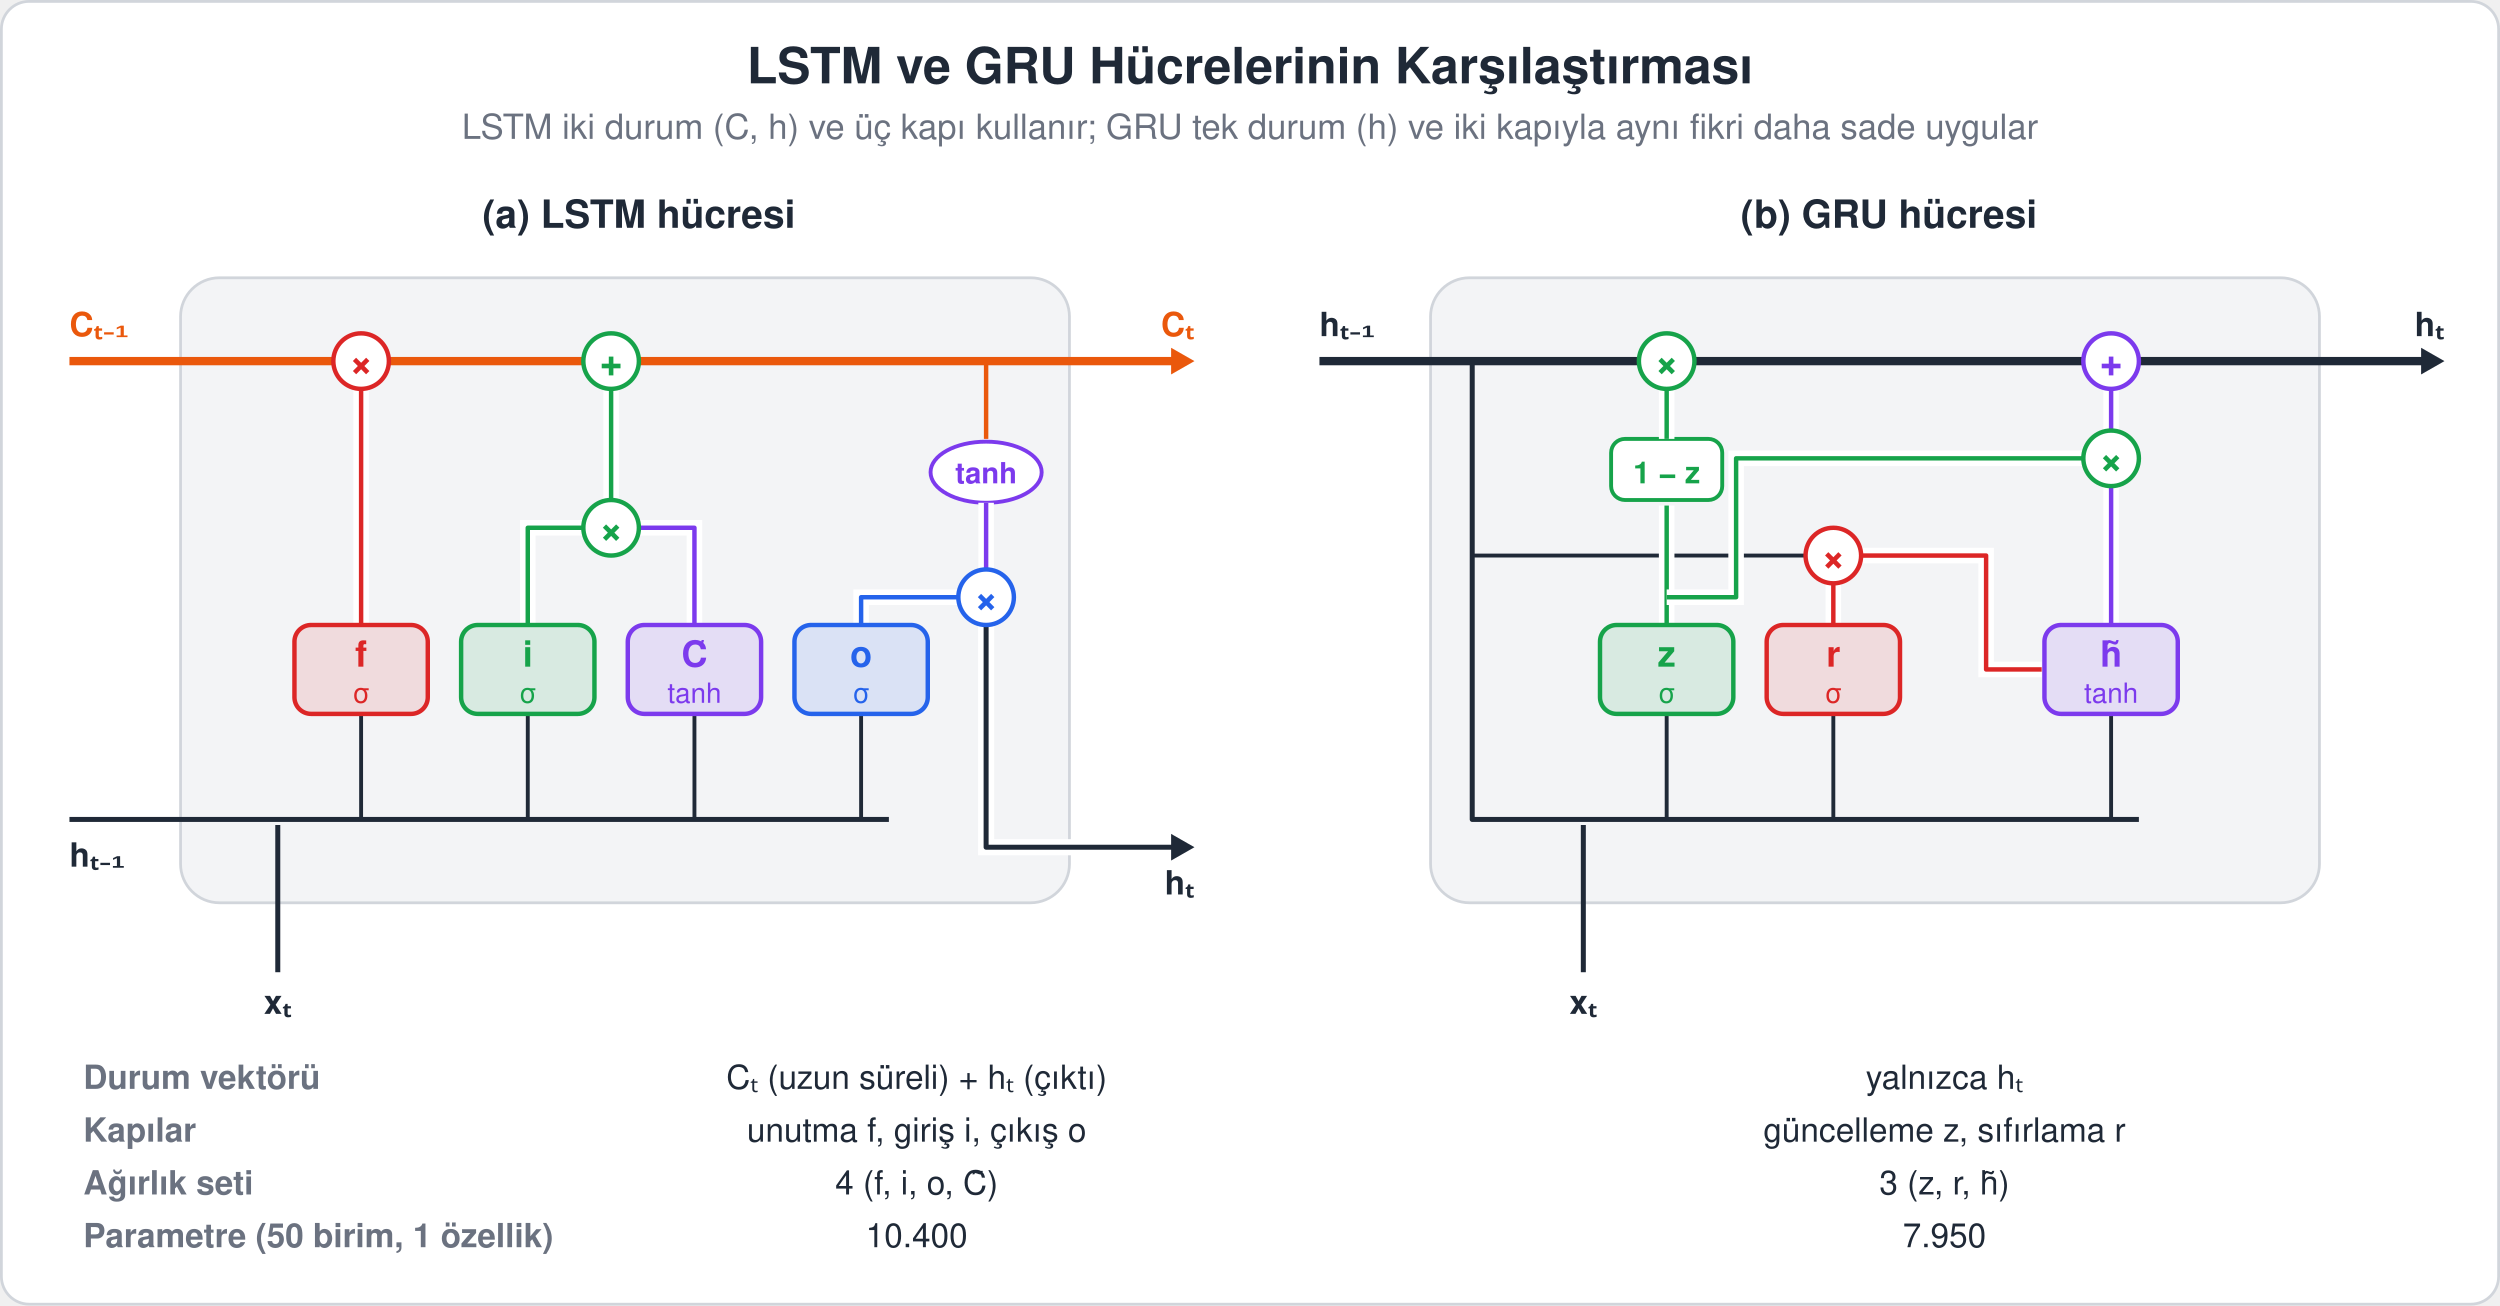
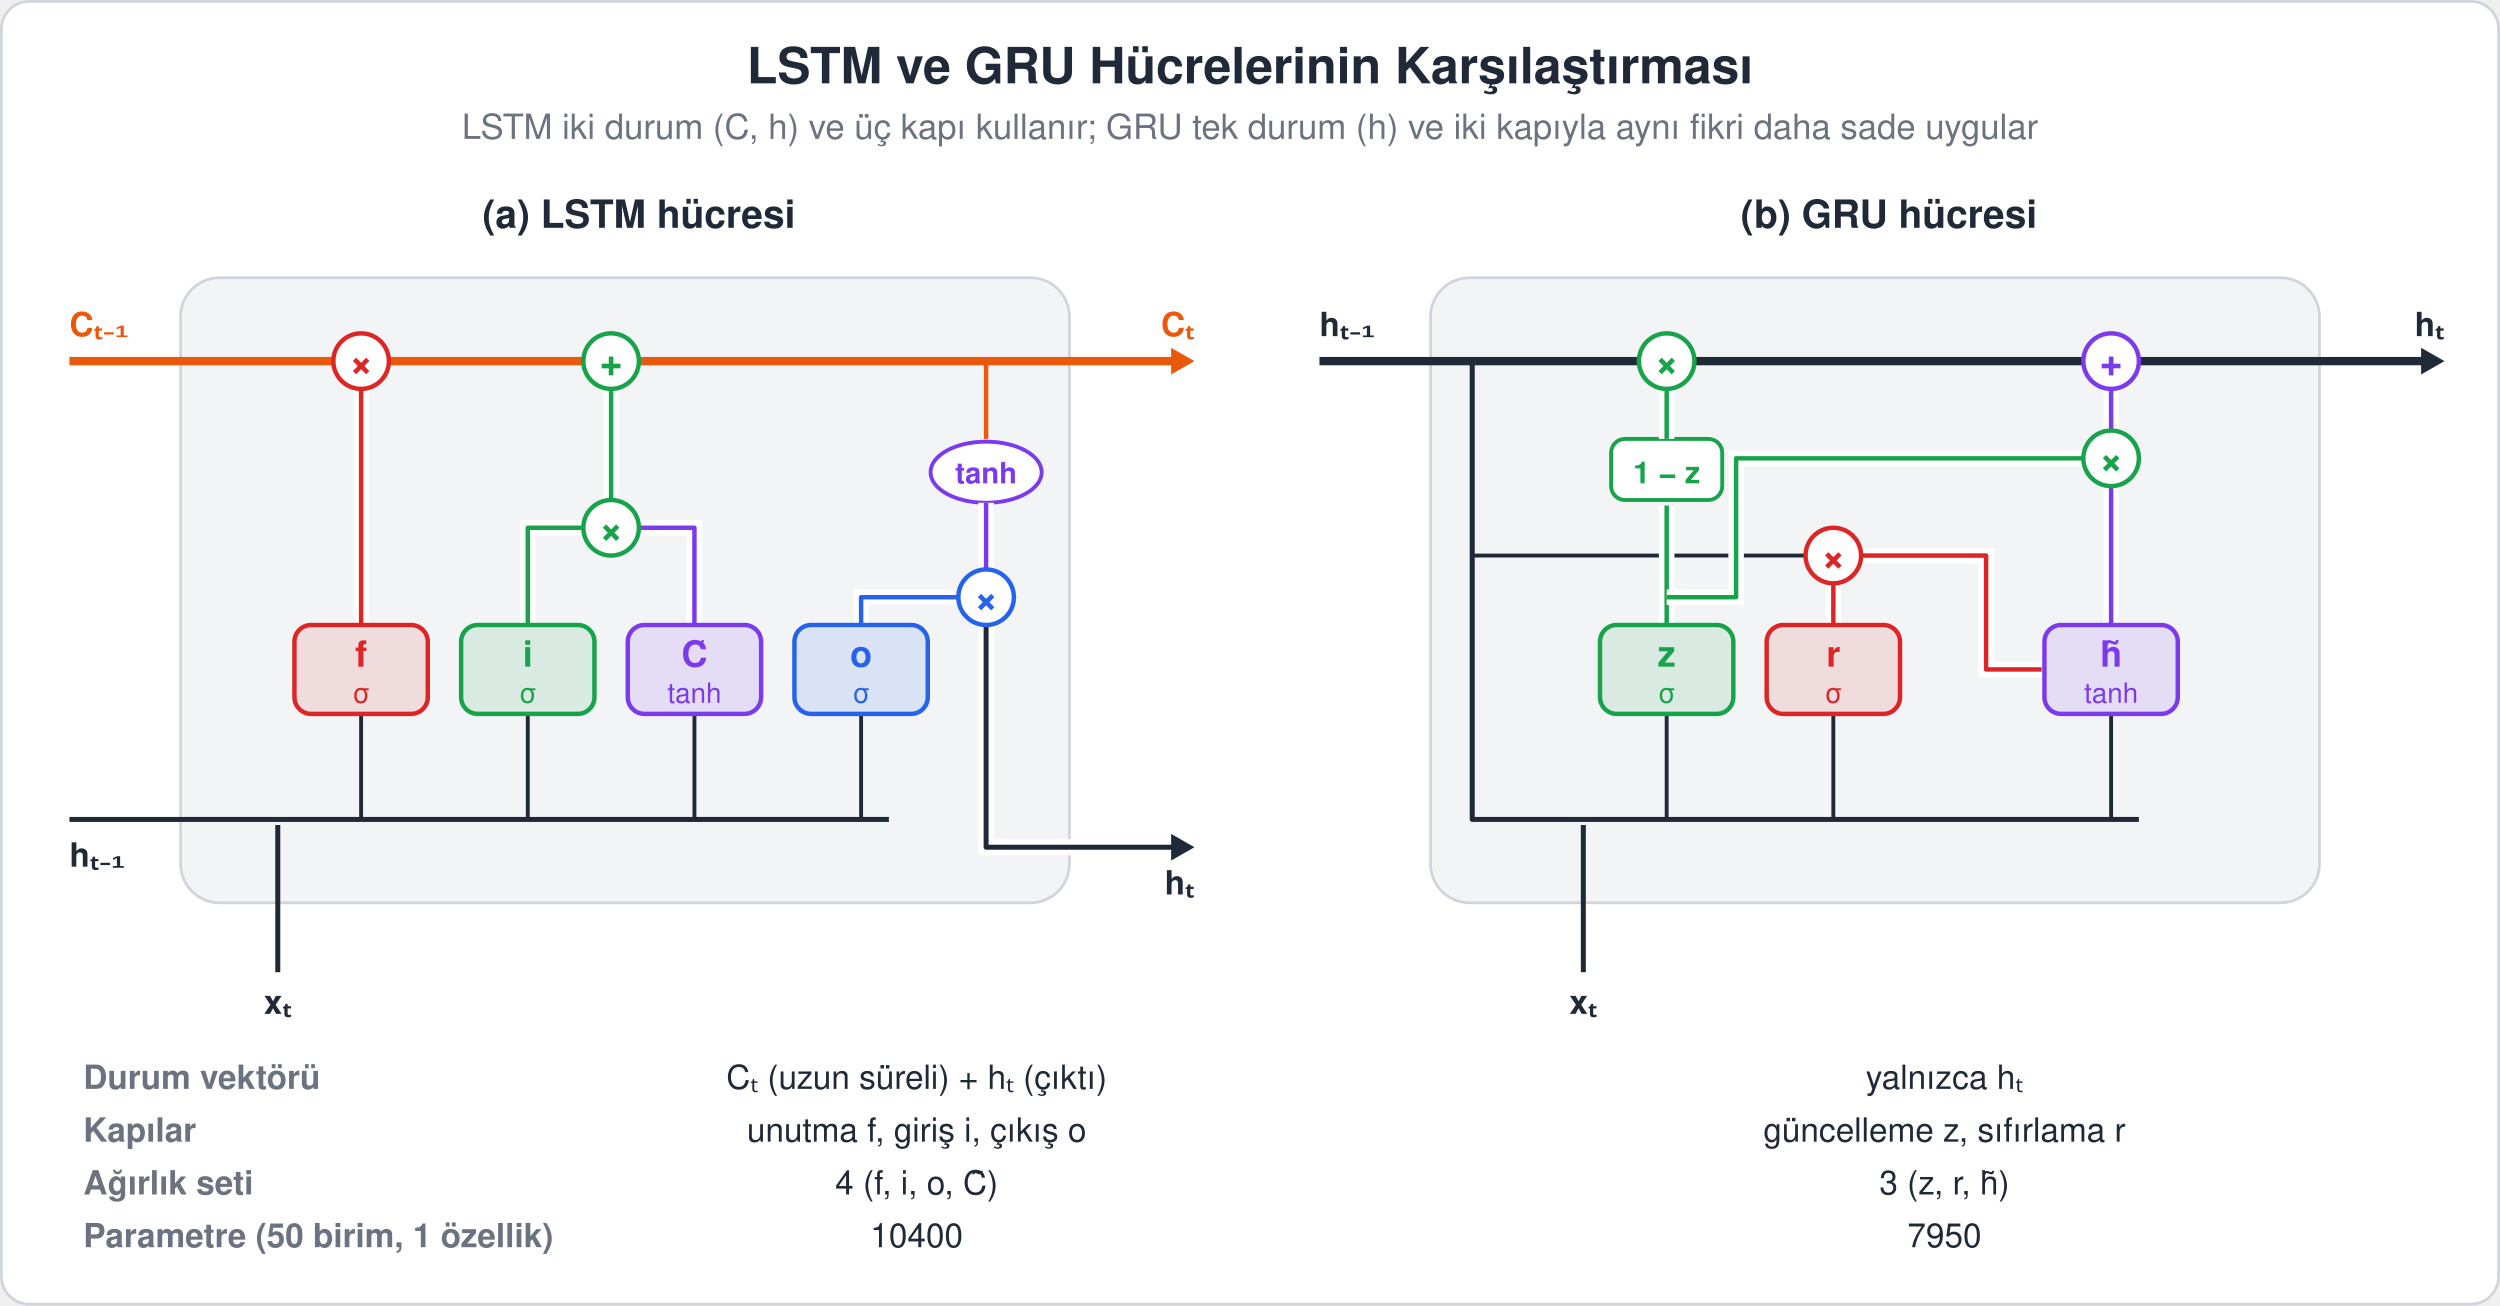
<svg xmlns="http://www.w3.org/2000/svg" width="900" height="470" viewBox="0 0 900 470">
  <rect x="0.5" y="0.5" width="899" height="469" rx="10" fill="#ffffff" stroke="#d1d5db" />
  <text x="450.0" y="30.0" font-family="Segoe UI, Helvetica, Arial, sans-serif" font-size="18" fill="#1f2937" text-anchor="middle" font-weight="bold">LSTM ve GRU Hücrelerinin Karşılaştırması</text>
  <text x="450.0" y="50.0" font-family="Segoe UI, Helvetica, Arial, sans-serif" font-size="12.5" fill="#6b7280" text-anchor="middle" font-weight="normal">LSTM iki durum (C, h) ve üç kapı kullanır; GRU tek durum (h) ve iki kapıyla aynı fikri daha sade uygular</text>
  <text x="230.0" y="82.0" font-family="Segoe UI, Helvetica, Arial, sans-serif" font-size="14" fill="#1f2937" text-anchor="middle" font-weight="bold">(a) LSTM hücresi</text>
  <rect x="65" y="100" width="320" height="225" rx="14" fill="#f3f4f6" stroke="#d1d5db" />
  <line x1="25" y1="130" x2="425" y2="130" stroke="#ea580c" stroke-width="3" />
  <polygon points="430,130 421.6,125.2 421.6,134.8" fill="#ea580c" />
  <text x="25.0" y="121.0" font-family="Segoe UI, Helvetica, Arial, sans-serif" font-size="12" fill="#ea580c" text-anchor="start" font-weight="bold">Cₜ₋₁</text>
  <text x="430.0" y="121.0" font-family="Segoe UI, Helvetica, Arial, sans-serif" font-size="12" fill="#ea580c" text-anchor="end" font-weight="bold">Cₜ</text>
  <polyline points="25,295 320,295" fill="none" stroke="#1f2937" stroke-width="1.8" stroke-linejoin="round" />
  <text x="25.0" y="312.0" font-family="Segoe UI, Helvetica, Arial, sans-serif" font-size="12" fill="#1f2937" text-anchor="start" font-weight="bold">hₜ₋₁</text>
  <line x1="100" y1="350" x2="100" y2="297" stroke="#1f2937" stroke-width="1.8" />
  <text x="100.0" y="365.0" font-family="Segoe UI, Helvetica, Arial, sans-serif" font-size="12" fill="#1f2937" text-anchor="middle" font-weight="bold">xₜ</text>
  <line x1="130" y1="295" x2="130" y2="257" stroke="#1f2937" stroke-width="1.4" />
  <line x1="190" y1="295" x2="190" y2="257" stroke="#1f2937" stroke-width="1.4" />
  <line x1="250" y1="295" x2="250" y2="257" stroke="#1f2937" stroke-width="1.4" />
  <line x1="310" y1="295" x2="310" y2="257" stroke="#1f2937" stroke-width="1.4" />
  <line x1="130" y1="225" x2="130" y2="140" stroke="#ffffff" stroke-width="5.6" />
  <line x1="130" y1="225" x2="130" y2="140" stroke="#dc2626" stroke-width="1.6" />
  <polyline points="190,225 190,190 210,190" fill="none" stroke="#ffffff" stroke-width="5.6" />
  <polyline points="190,225 190,190 210,190" fill="none" stroke="#16a34a" stroke-width="1.6" stroke-linejoin="round" />
  <polyline points="250,225 250,190 230,190" fill="none" stroke="#ffffff" stroke-width="5.6" />
  <polyline points="250,225 250,190 230,190" fill="none" stroke="#7c3aed" stroke-width="1.6" stroke-linejoin="round" />
  <line x1="220" y1="180" x2="220" y2="140" stroke="#ffffff" stroke-width="5.6" />
  <line x1="220" y1="180" x2="220" y2="140" stroke="#16a34a" stroke-width="1.6" />
  <line x1="355" y1="130" x2="355" y2="158" stroke="#ea580c" stroke-width="1.6" />
  <ellipse cx="355" cy="170" rx="20" ry="11" fill="#ffffff" stroke="#7c3aed" stroke-width="1.4" />
  <text x="355.0" y="174.0" font-family="Segoe UI, Helvetica, Arial, sans-serif" font-size="10.5" fill="#7c3aed" text-anchor="middle" font-weight="bold">tanh</text>
  <line x1="355" y1="181" x2="355" y2="205" stroke="#ffffff" stroke-width="5.6" />
  <line x1="355" y1="181" x2="355" y2="205" stroke="#7c3aed" stroke-width="1.6" />
  <polyline points="310,225 310,215 345,215" fill="none" stroke="#ffffff" stroke-width="5.6" />
  <polyline points="310,225 310,215 345,215" fill="none" stroke="#2563eb" stroke-width="1.6" stroke-linejoin="round" />
  <polyline points="355,225 355,305 425,305" fill="none" stroke="#ffffff" stroke-width="5.8" />
  <polyline points="355,225 355,305 425,305" fill="none" stroke="#1f2937" stroke-width="1.8" stroke-linejoin="round" />
  <polygon points="430,305 421.6,300.2 421.6,309.8" fill="#1f2937" />
  <text x="430.0" y="322.0" font-family="Segoe UI, Helvetica, Arial, sans-serif" font-size="12" fill="#1f2937" text-anchor="end" font-weight="bold">hₜ</text>
  <circle cx="130" cy="130" r="10" fill="#ffffff" stroke="#dc2626" stroke-width="1.6" />
  <text x="130.0" y="135.0" font-family="Segoe UI, Helvetica, Arial, sans-serif" font-size="14" fill="#dc2626" text-anchor="middle" font-weight="bold">×</text>
  <circle cx="220" cy="130" r="10" fill="#ffffff" stroke="#16a34a" stroke-width="1.6" />
  <text x="220.0" y="135.0" font-family="Segoe UI, Helvetica, Arial, sans-serif" font-size="14" fill="#16a34a" text-anchor="middle" font-weight="bold">+</text>
  <circle cx="220" cy="190" r="10" fill="#ffffff" stroke="#16a34a" stroke-width="1.6" />
  <text x="220.0" y="195.0" font-family="Segoe UI, Helvetica, Arial, sans-serif" font-size="14" fill="#16a34a" text-anchor="middle" font-weight="bold">×</text>
  <circle cx="355" cy="215" r="10" fill="#ffffff" stroke="#2563eb" stroke-width="1.6" />
  <text x="355.0" y="220.0" font-family="Segoe UI, Helvetica, Arial, sans-serif" font-size="14" fill="#2563eb" text-anchor="middle" font-weight="bold">×</text>
  <rect x="106" y="225" width="48" height="32" rx="6" fill="#dc2626" fill-opacity="0.12" stroke="#dc2626" stroke-width="1.6" />
  <text x="130.0" y="240.0" font-family="Segoe UI, Helvetica, Arial, sans-serif" font-size="13" fill="#dc2626" text-anchor="middle" font-weight="bold">f</text>
  <text x="130.0" y="253.0" font-family="Segoe UI, Helvetica, Arial, sans-serif" font-size="10" fill="#dc2626" text-anchor="middle" font-weight="normal">σ</text>
  <rect x="166" y="225" width="48" height="32" rx="6" fill="#16a34a" fill-opacity="0.12" stroke="#16a34a" stroke-width="1.6" />
  <text x="190.0" y="240.0" font-family="Segoe UI, Helvetica, Arial, sans-serif" font-size="13" fill="#16a34a" text-anchor="middle" font-weight="bold">i</text>
  <text x="190.0" y="253.0" font-family="Segoe UI, Helvetica, Arial, sans-serif" font-size="10" fill="#16a34a" text-anchor="middle" font-weight="normal">σ</text>
  <rect x="226" y="225" width="48" height="32" rx="6" fill="#7c3aed" fill-opacity="0.12" stroke="#7c3aed" stroke-width="1.6" />
  <text x="250.0" y="240.0" font-family="Segoe UI, Helvetica, Arial, sans-serif" font-size="13" fill="#7c3aed" text-anchor="middle" font-weight="bold">C̃</text>
  <text x="250.0" y="253.0" font-family="Segoe UI, Helvetica, Arial, sans-serif" font-size="10" fill="#7c3aed" text-anchor="middle" font-weight="normal">tanh</text>
  <rect x="286" y="225" width="48" height="32" rx="6" fill="#2563eb" fill-opacity="0.12" stroke="#2563eb" stroke-width="1.6" />
  <text x="310.0" y="240.0" font-family="Segoe UI, Helvetica, Arial, sans-serif" font-size="13" fill="#2563eb" text-anchor="middle" font-weight="bold">o</text>
  <text x="310.0" y="253.0" font-family="Segoe UI, Helvetica, Arial, sans-serif" font-size="10" fill="#2563eb" text-anchor="middle" font-weight="normal">σ</text>
  <text x="680.0" y="82.0" font-family="Segoe UI, Helvetica, Arial, sans-serif" font-size="14" fill="#1f2937" text-anchor="middle" font-weight="bold">(b) GRU hücresi</text>
  <rect x="515" y="100" width="320" height="225" rx="14" fill="#f3f4f6" stroke="#d1d5db" />
  <line x1="475" y1="130" x2="875" y2="130" stroke="#1f2937" stroke-width="3" />
  <polygon points="880,130 871.6,125.2 871.6,134.8" fill="#1f2937" />
  <text x="475.0" y="121.0" font-family="Segoe UI, Helvetica, Arial, sans-serif" font-size="12" fill="#1f2937" text-anchor="start" font-weight="bold">hₜ₋₁</text>
  <text x="880.0" y="121.0" font-family="Segoe UI, Helvetica, Arial, sans-serif" font-size="12" fill="#1f2937" text-anchor="end" font-weight="bold">hₜ</text>
  <polyline points="530,130 530,295 770,295" fill="none" stroke="#1f2937" stroke-width="1.8" stroke-linejoin="round" />
  <line x1="570" y1="350" x2="570" y2="297" stroke="#1f2937" stroke-width="1.8" />
  <text x="570.0" y="365.0" font-family="Segoe UI, Helvetica, Arial, sans-serif" font-size="12" fill="#1f2937" text-anchor="middle" font-weight="bold">xₜ</text>
  <line x1="600" y1="295" x2="600" y2="257" stroke="#1f2937" stroke-width="1.4" />
  <line x1="660" y1="295" x2="660" y2="257" stroke="#1f2937" stroke-width="1.4" />
  <line x1="760" y1="295" x2="760" y2="257" stroke="#1f2937" stroke-width="1.4" />
  <line x1="530" y1="200" x2="650" y2="200" stroke="#1f2937" stroke-width="1.4" />
  <line x1="660" y1="225" x2="660" y2="210" stroke="#ffffff" stroke-width="5.6" />
  <line x1="660" y1="225" x2="660" y2="210" stroke="#dc2626" stroke-width="1.6" />
  <polyline points="670,200 715,200 715,241 735,241" fill="none" stroke="#ffffff" stroke-width="5.6" />
  <polyline points="670,200 715,200 715,241 735,241" fill="none" stroke="#dc2626" stroke-width="1.6" stroke-linejoin="round" />
  <line x1="600" y1="225" x2="600" y2="182" stroke="#ffffff" stroke-width="5.6" />
  <line x1="600" y1="225" x2="600" y2="182" stroke="#16a34a" stroke-width="1.6" />
  <rect x="580" y="158" width="40" height="22" rx="5" fill="#ffffff" stroke="#16a34a" stroke-width="1.4" />
  <text x="600.0" y="174.0" font-family="Segoe UI, Helvetica, Arial, sans-serif" font-size="11" fill="#16a34a" text-anchor="middle" font-weight="bold">1 − z</text>
  <line x1="600" y1="158" x2="600" y2="140" stroke="#ffffff" stroke-width="5.6" />
  <line x1="600" y1="158" x2="600" y2="140" stroke="#16a34a" stroke-width="1.6" />
  <polyline points="600,215 625,215 625,165 750,165" fill="none" stroke="#ffffff" stroke-width="5.6" />
  <polyline points="600,215 625,215 625,165 750,165" fill="none" stroke="#16a34a" stroke-width="1.6" stroke-linejoin="round" />
  <line x1="760" y1="225" x2="760" y2="175" stroke="#ffffff" stroke-width="5.6" />
  <line x1="760" y1="225" x2="760" y2="175" stroke="#7c3aed" stroke-width="1.6" />
  <line x1="760" y1="155" x2="760" y2="140" stroke="#ffffff" stroke-width="5.6" />
  <line x1="760" y1="155" x2="760" y2="140" stroke="#7c3aed" stroke-width="1.6" />
  <circle cx="600" cy="130" r="10" fill="#ffffff" stroke="#16a34a" stroke-width="1.6" />
  <text x="600.0" y="135.0" font-family="Segoe UI, Helvetica, Arial, sans-serif" font-size="14" fill="#16a34a" text-anchor="middle" font-weight="bold">×</text>
  <circle cx="760" cy="130" r="10" fill="#ffffff" stroke="#7c3aed" stroke-width="1.6" />
  <text x="760.0" y="135.0" font-family="Segoe UI, Helvetica, Arial, sans-serif" font-size="14" fill="#7c3aed" text-anchor="middle" font-weight="bold">+</text>
  <circle cx="760" cy="165" r="10" fill="#ffffff" stroke="#16a34a" stroke-width="1.6" />
  <text x="760.0" y="170.0" font-family="Segoe UI, Helvetica, Arial, sans-serif" font-size="14" fill="#16a34a" text-anchor="middle" font-weight="bold">×</text>
  <circle cx="660" cy="200" r="10" fill="#ffffff" stroke="#dc2626" stroke-width="1.6" />
  <text x="660.0" y="205.0" font-family="Segoe UI, Helvetica, Arial, sans-serif" font-size="14" fill="#dc2626" text-anchor="middle" font-weight="bold">×</text>
  <rect x="576" y="225" width="48" height="32" rx="6" fill="#16a34a" fill-opacity="0.12" stroke="#16a34a" stroke-width="1.6" />
  <text x="600.0" y="240.0" font-family="Segoe UI, Helvetica, Arial, sans-serif" font-size="13" fill="#16a34a" text-anchor="middle" font-weight="bold">z</text>
  <text x="600.0" y="253.0" font-family="Segoe UI, Helvetica, Arial, sans-serif" font-size="10" fill="#16a34a" text-anchor="middle" font-weight="normal">σ</text>
  <rect x="636" y="225" width="48" height="32" rx="6" fill="#dc2626" fill-opacity="0.12" stroke="#dc2626" stroke-width="1.6" />
  <text x="660.0" y="240.0" font-family="Segoe UI, Helvetica, Arial, sans-serif" font-size="13" fill="#dc2626" text-anchor="middle" font-weight="bold">r</text>
  <text x="660.0" y="253.0" font-family="Segoe UI, Helvetica, Arial, sans-serif" font-size="10" fill="#dc2626" text-anchor="middle" font-weight="normal">σ</text>
  <rect x="736" y="225" width="48" height="32" rx="6" fill="#7c3aed" fill-opacity="0.12" stroke="#7c3aed" stroke-width="1.6" />
  <text x="760.0" y="240.0" font-family="Segoe UI, Helvetica, Arial, sans-serif" font-size="13" fill="#7c3aed" text-anchor="middle" font-weight="bold">h̃</text>
  <text x="760.0" y="253.0" font-family="Segoe UI, Helvetica, Arial, sans-serif" font-size="10" fill="#7c3aed" text-anchor="middle" font-weight="normal">tanh</text>
  <text x="30.0" y="392.0" font-family="Segoe UI, Helvetica, Arial, sans-serif" font-size="12" fill="#6b7280" text-anchor="start" font-weight="bold">Durum vektörü</text>
  <text x="330.0" y="392.0" font-family="Segoe UI, Helvetica, Arial, sans-serif" font-size="12" fill="#1f2937" text-anchor="middle" font-weight="normal">Cₜ (uzun süreli) + hₜ (çıktı)</text>
  <text x="700.0" y="392.0" font-family="Segoe UI, Helvetica, Arial, sans-serif" font-size="12" fill="#1f2937" text-anchor="middle" font-weight="normal">yalnızca hₜ</text>
  <text x="30.0" y="411.0" font-family="Segoe UI, Helvetica, Arial, sans-serif" font-size="12" fill="#6b7280" text-anchor="start" font-weight="bold">Kapılar</text>
  <text x="330.0" y="411.0" font-family="Segoe UI, Helvetica, Arial, sans-serif" font-size="12" fill="#1f2937" text-anchor="middle" font-weight="normal">unutma f, giriş i, çıkış o</text>
  <text x="700.0" y="411.0" font-family="Segoe UI, Helvetica, Arial, sans-serif" font-size="12" fill="#1f2937" text-anchor="middle" font-weight="normal">güncelleme z, sıfırlama r</text>
  <text x="30.0" y="430.0" font-family="Segoe UI, Helvetica, Arial, sans-serif" font-size="12" fill="#6b7280" text-anchor="start" font-weight="bold">Ağırlık seti</text>
  <text x="330.0" y="430.0" font-family="Segoe UI, Helvetica, Arial, sans-serif" font-size="12" fill="#1f2937" text-anchor="middle" font-weight="normal">4 (f, i, o, C̃)</text>
  <text x="700.0" y="430.0" font-family="Segoe UI, Helvetica, Arial, sans-serif" font-size="12" fill="#1f2937" text-anchor="middle" font-weight="normal">3 (z, r, h̃)</text>
  <text x="30.0" y="449.0" font-family="Segoe UI, Helvetica, Arial, sans-serif" font-size="12" fill="#6b7280" text-anchor="start" font-weight="bold">Parametre (50 birim, 1 özellik)</text>
-   <text x="330.0" y="449.0" font-family="Segoe UI, Helvetica, Arial, sans-serif" font-size="12" fill="#1f2937" text-anchor="middle" font-weight="normal">10.400</text>
-   <text x="700.0" y="449.0" font-family="Segoe UI, Helvetica, Arial, sans-serif" font-size="12" fill="#1f2937" text-anchor="middle" font-weight="normal">7.950</text>
+   <text x="330.0" y="449.0" font-family="Segoe UI, Helvetica, Arial, sans-serif" font-size="12" fill="#1f2937" text-anchor="middle" font-weight="normal">10400</text>
+   <text x="700.0" y="449.0" font-family="Segoe UI, Helvetica, Arial, sans-serif" font-size="12" fill="#1f2937" text-anchor="middle" font-weight="normal">7950</text>
</svg>
